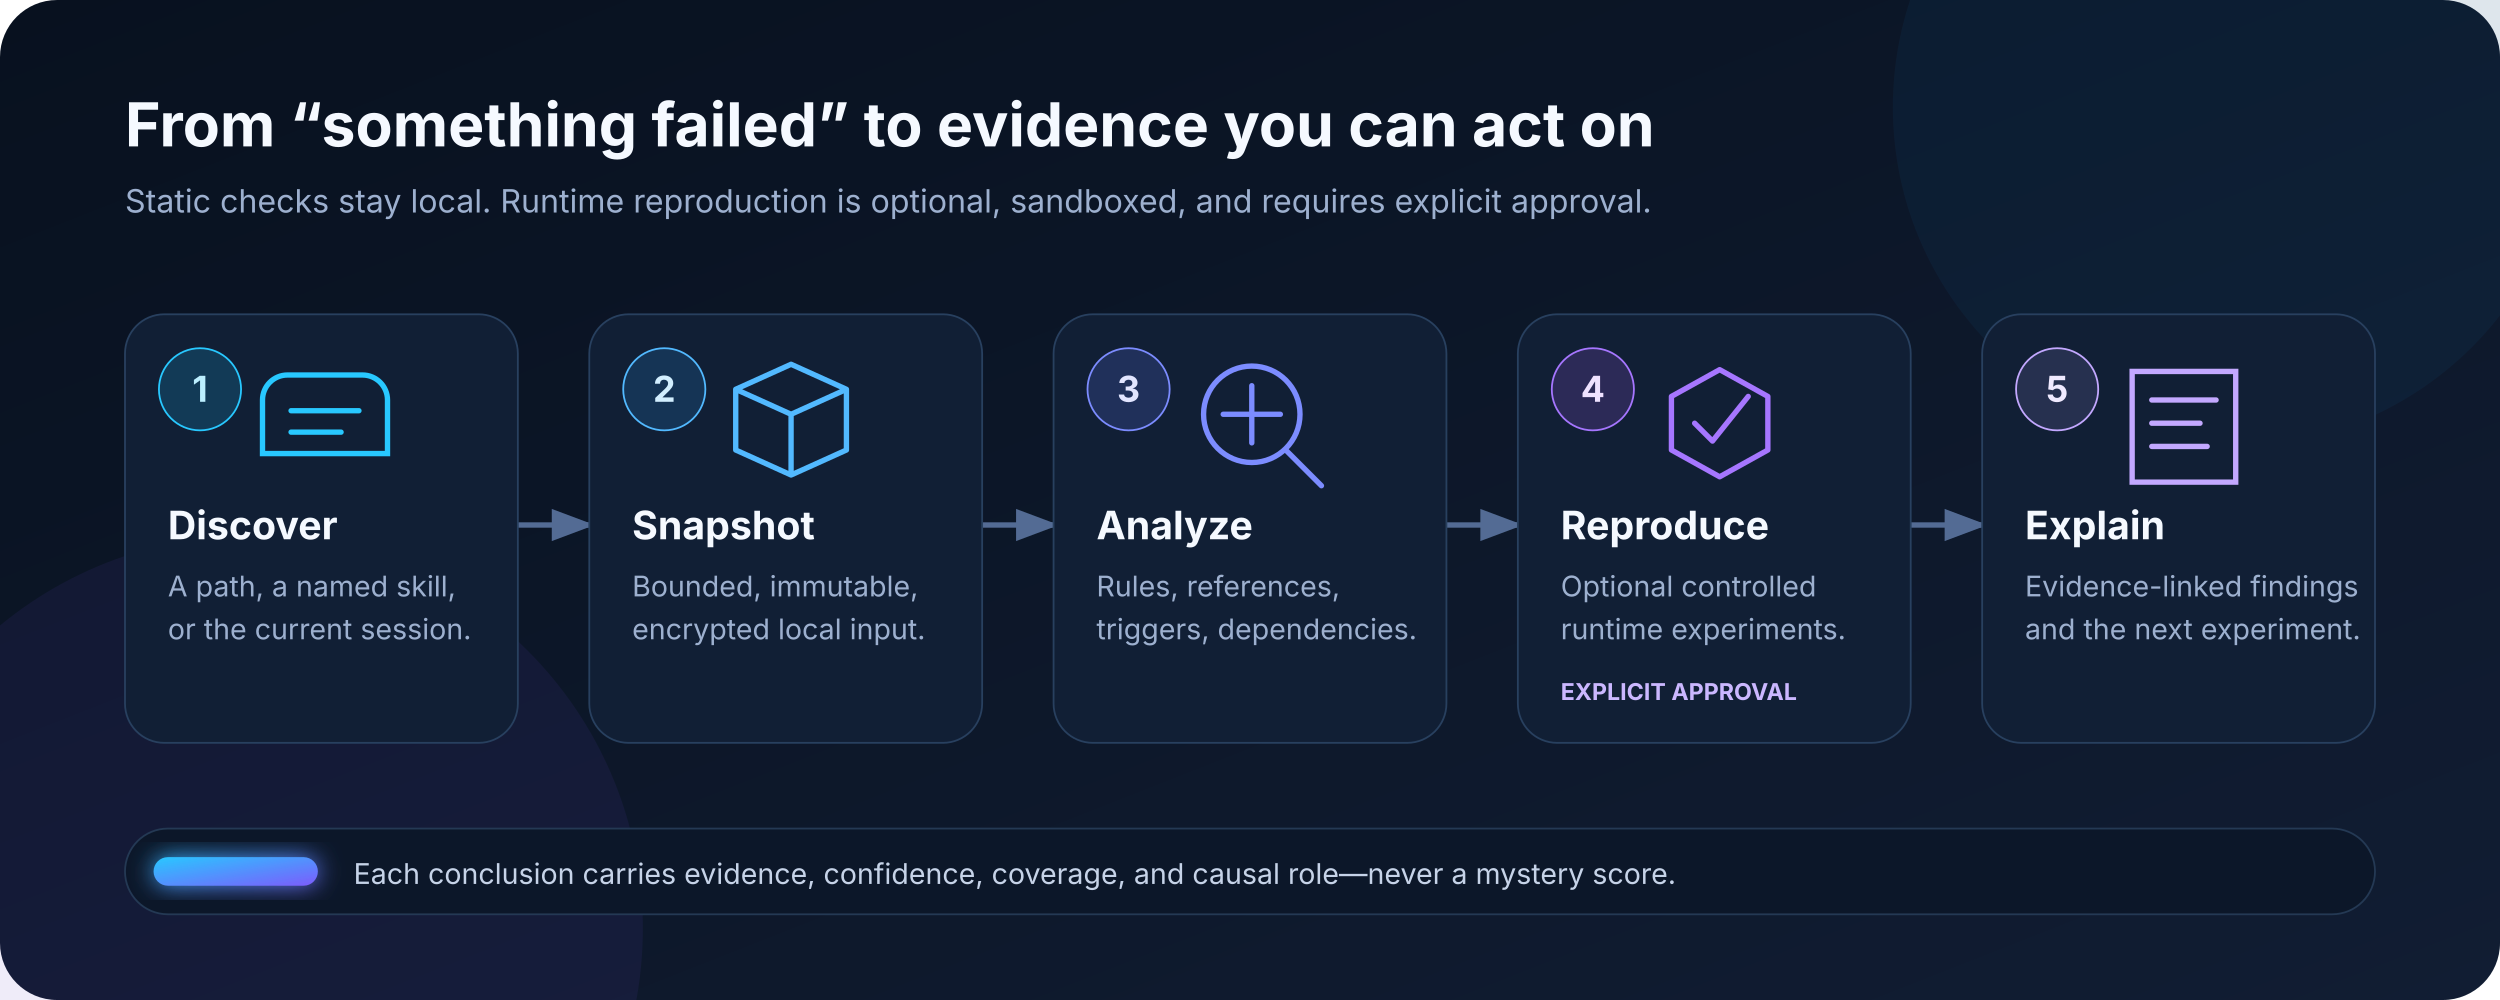
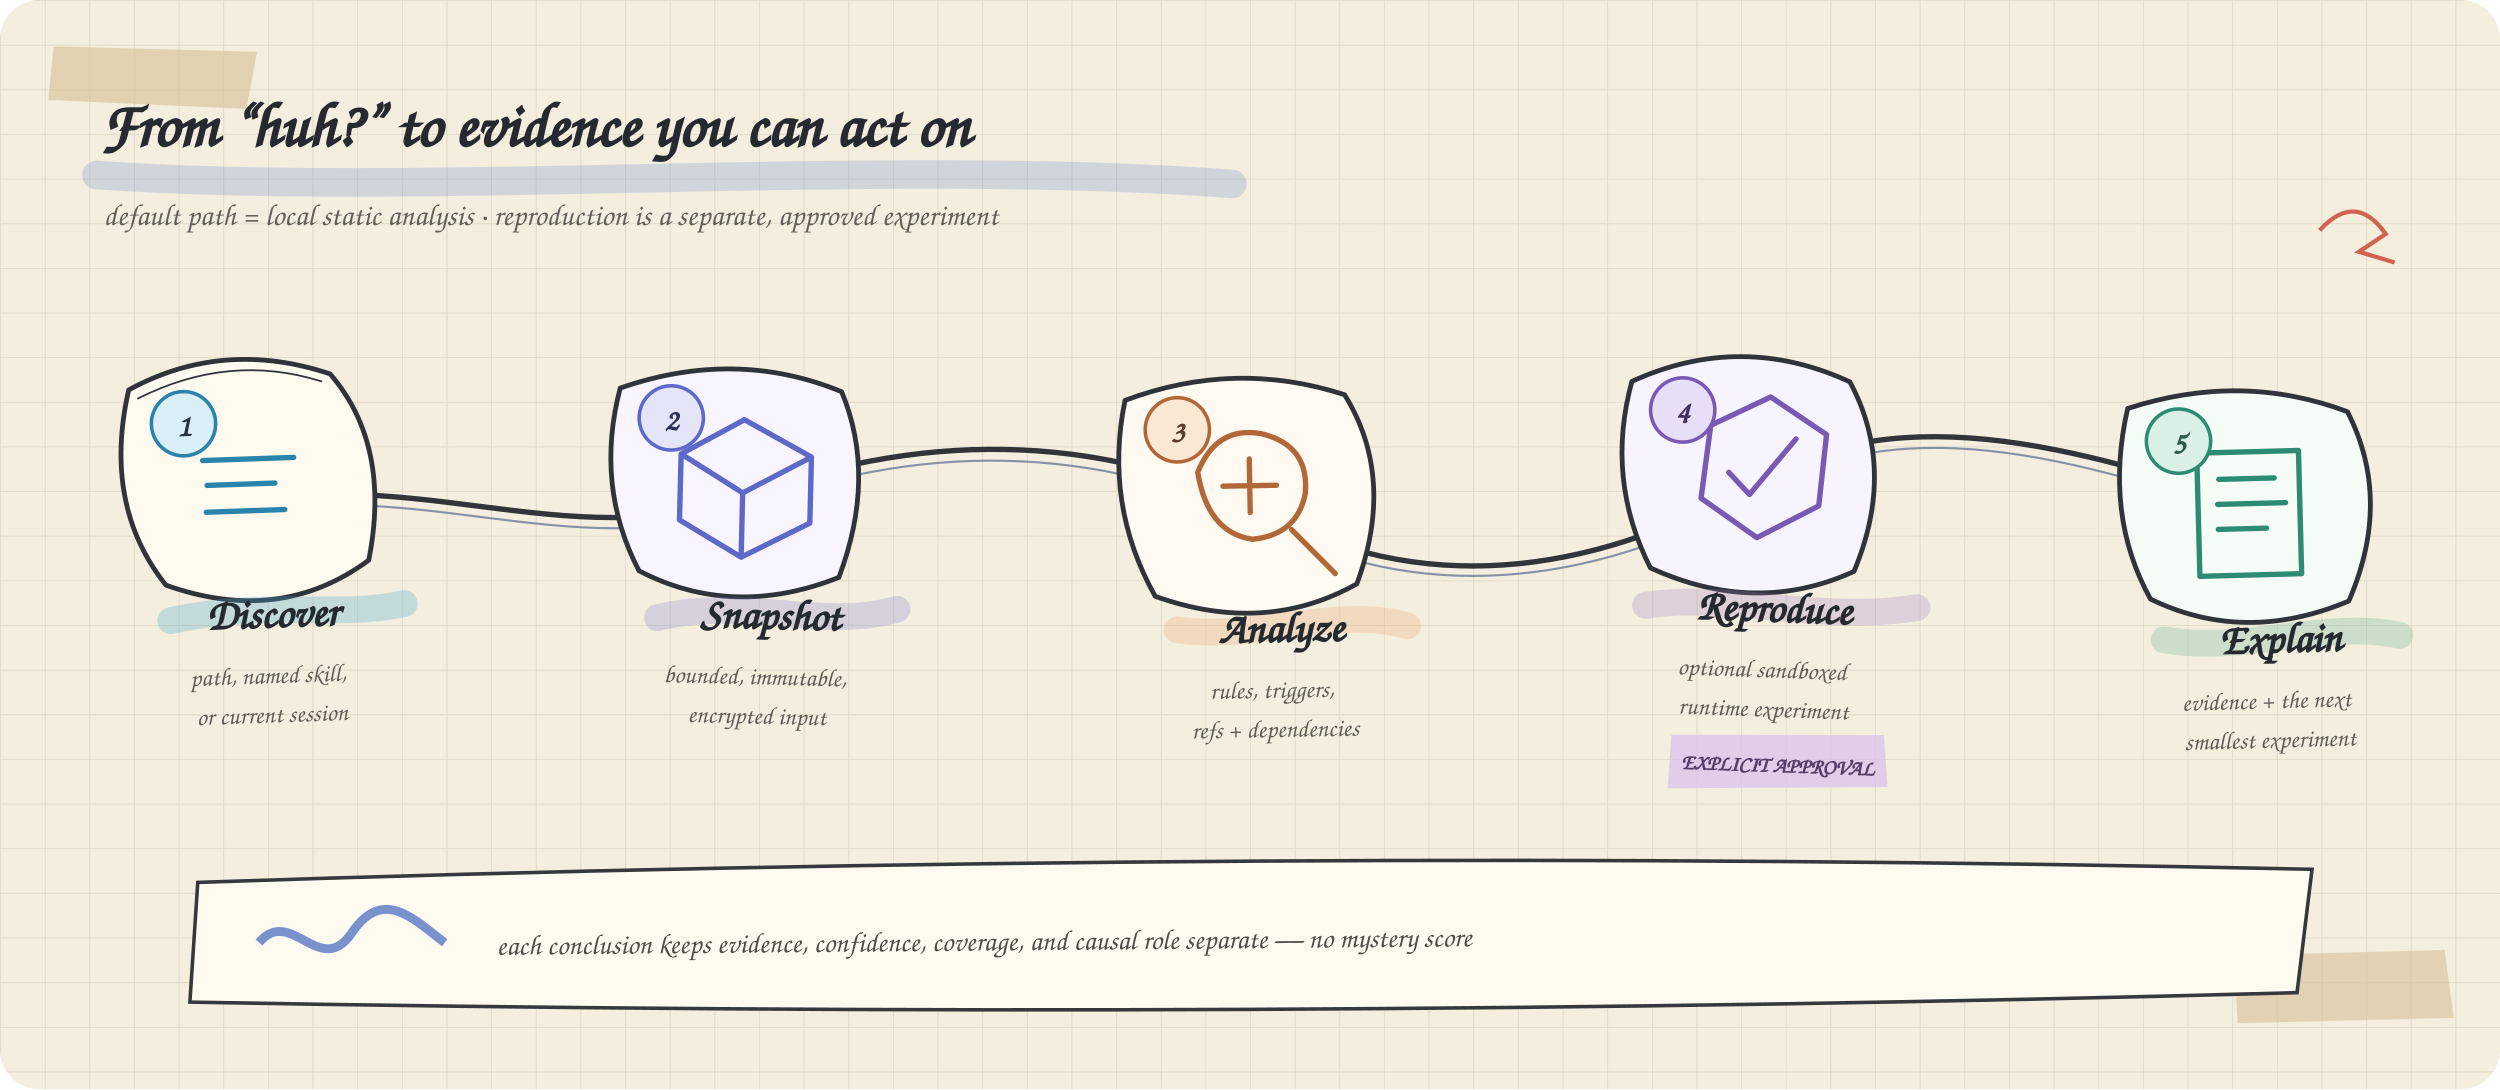
- <svg xmlns="http://www.w3.org/2000/svg" width="1400" height="560" viewBox="0 0 1400 560" role="img" aria-labelledby="title desc">
+ <svg xmlns="http://www.w3.org/2000/svg" width="1400" height="610" viewBox="0 0 1400 610" role="img" aria-labelledby="title desc">
  <defs>
-     <linearGradient id="bg" x1="0" y1="0" x2="1" y2="1">
-       <stop offset="0" stop-color="#08111f" />
-       <stop offset="1" stop-color="#111d33" />
-     </linearGradient>
-     <linearGradient id="accent" x1="0" y1="0" x2="1" y2="1">
-       <stop offset="0" stop-color="#28c8ff" />
-       <stop offset="1" stop-color="#7c5cfc" />
-     </linearGradient>
-     <filter id="glow" x="-50%" y="-50%" width="200%" height="200%">
-       <feGaussianBlur stdDeviation="7" result="blur" />
-       <feMerge>
-         <feMergeNode in="blur" />
-         <feMergeNode in="SourceGraphic" />
-       </feMerge>
-     </filter>
-     <marker id="arrow" markerWidth="10" markerHeight="10" refX="7" refY="3" orient="auto" markerUnits="strokeWidth">
-       <path d="M0,0 L0,6 L8,3 z" fill="#536b94" />
+     <pattern id="grid" width="25" height="25" patternUnits="userSpaceOnUse">
+       <path d="M25 0H0V25" fill="none" stroke="#b9ad94" stroke-width="1" opacity=".32" />
+     </pattern>
+     <marker id="scribbleArrow" markerWidth="12" markerHeight="12" refX="9" refY="4" orient="auto">
+       <path d="M0 0 L10 4 L1 9" fill="none" stroke="#31343a" stroke-width="2" stroke-linecap="round" stroke-linejoin="round" />
    </marker>
  </defs>
-   <rect width="1400" height="560" rx="32" fill="url(#bg)" />
-   <circle cx="1250" cy="60" r="190" fill="#124b78" opacity=".14" />
-   <circle cx="140" cy="520" r="220" fill="#5f3dc4" opacity=".10" />
-   <text x="70" y="82" fill="#f5f9ff" font-family="Inter, Segoe UI, Arial, sans-serif" font-size="34" font-weight="700">From “something failed” to evidence you can act on</text>
-   <text x="70" y="119" fill="#9db0cf" font-family="Inter, Segoe UI, Arial, sans-serif" font-size="18">Static checks stay local. Runtime reproduction is optional, sandboxed, and requires explicit approval.</text>
-   <g stroke="#536b94" stroke-width="3" fill="none" marker-end="url(#arrow)">
-     <path d="M290 294 H330" />
-     <path d="M550 294 H590" />
-     <path d="M810 294 H850" />
-     <path d="M1070 294 H1110" />
-   </g>
-   <g font-family="Inter, Segoe UI, Arial, sans-serif">
-     <g transform="translate(70 176)">
-       <rect width="220" height="240" rx="22" fill="#111f35" stroke="#28405f" />
-       <circle cx="42" cy="42" r="23" fill="#123a56" stroke="#28c8ff" />
-       <text x="42" y="49" text-anchor="middle" fill="#bcefff" font-size="20" font-weight="700">1</text>
-       <path d="M91 34 h42 a14 14 0 0 1 14 14 v30 h-70 v-30 a14 14 0 0 1 14-14z M93 54 h38 M93 66 h28" fill="none" stroke="#28c8ff" stroke-width="3" stroke-linecap="round" />
-       <text x="24" y="126" fill="#f5f9ff" font-size="22" font-weight="700">Discover</text>
-       <text x="24" y="158" fill="#9db0cf" font-size="16">
-         <tspan x="24">A path, a named skill,</tspan>
-         <tspan x="24" dy="24">or the current session.</tspan>
+   <rect width="1400" height="610" rx="22" fill="#f4eedf" />
+   <rect width="1400" height="610" rx="22" fill="url(#grid)" />
+   <path d="M30 26 l114 3 -6 32 -111 -5z" fill="#d8c298" opacity=".65" />
+   <path d="M1251 535 l118 -3 5 38 -121 3z" fill="#d9c59e" opacity=".68" />
+   <text x="56" y="82" fill="#262a30" font-family="Segoe Print, Comic Sans MS, Bradley Hand, cursive" font-size="35" font-weight="700">From “huh?” to evidence you can act on</text>
+   <path d="M54 98 C240 111 488 88 690 103" fill="none" stroke="#5277cf" stroke-width="16" opacity=".22" stroke-linecap="round" />
+   <text x="58" y="126" fill="#625f58" font-family="Segoe Print, Comic Sans MS, Bradley Hand, cursive" font-size="17">default path = local static analysis  ·  reproduction is a separate, approved experiment</text>
+   <path d="M113 288 C223 253 317 315 420 277 S625 244 714 290 S900 319 983 270 S1170 251 1284 291" fill="none" stroke="#31343a" stroke-width="3" marker-end="url(#scribbleArrow)" stroke-linecap="round" />
+   <path d="M114 294 C223 259 319 321 421 283 S625 251 713 296 S902 325 985 276 S1170 258 1282 297" fill="none" stroke="#566b8f" stroke-width="1.2" opacity=".7" />
+   <g font-family="Segoe Print, Comic Sans MS, Bradley Hand, cursive" text-anchor="middle" stroke-linecap="round" stroke-linejoin="round">
+     <g transform="translate(140 272) rotate(-2)">
+       <path d="M-66-56 Q-12-83 47-61 Q80-20 65 44 Q14 79-49 54 Q-83 8-66-56z" fill="#fffaf0" stroke="#30343a" stroke-width="2.7" />
+       <path d="M-61-51 Q-9-75 42-57" fill="none" stroke="#30343a" stroke-width="1" />
+       <path d="M-26-15 h51 M-24-1 h38 M-25 14 h44" stroke="#2a83aa" stroke-width="3" />
+       <circle cx="-36" cy="-36" r="18" fill="#d9eef5" stroke="#2a83aa" stroke-width="2" />
+       <text x="-36" y="-29" fill="#27313b" font-size="17" font-weight="700">1</text>
+       <path d="M-47 74 C8 64 45 76 84 69" stroke="#46a7ce" stroke-width="15" opacity=".28" />
+       <text x="10" y="80" fill="#252a31" font-size="24" font-weight="700">Discover</text>
+       <text x="8" y="111" fill="#5f5b55" font-size="14">
+         <tspan x="8">path, named skill,</tspan>
+         <tspan x="8" dy="22">or current session</tspan>
      </text>
    </g>
-     <g transform="translate(330 176)">
-       <rect width="220" height="240" rx="22" fill="#111f35" stroke="#28405f" />
-       <circle cx="42" cy="42" r="23" fill="#153455" stroke="#52b9ff" />
-       <text x="42" y="49" text-anchor="middle" fill="#d2efff" font-size="20" font-weight="700">2</text>
-       <path d="M82 42 l31-14 31 14-31 14z M82 42 v34 l31 14 31-14 v-34 M113 56 v34" fill="none" stroke="#52b9ff" stroke-width="3" stroke-linejoin="round" />
-       <text x="24" y="126" fill="#f5f9ff" font-size="22" font-weight="700">Snapshot</text>
-       <text x="24" y="158" fill="#9db0cf" font-size="16">
-         <tspan x="24">Bounded, immutable,</tspan>
-         <tspan x="24" dy="24">encrypted local input.</tspan>
+     <g transform="translate(415 272) rotate(1.4)">
+       <path d="M-69-53 Q-5-77 55-54 Q76-7 56 50 Q-3 75-56 49 Q-82 2-69-53z" fill="#f8f5ff" stroke="#30343a" stroke-width="2.7" />
+       <path d="M-34-17 l35-20 38 20 -38 21z M-34-17 v37 l35 20 38-20 v-37 M1 4 v36" fill="none" stroke="#5d68c8" stroke-width="3" />
+       <circle cx="-40" cy="-37" r="18" fill="#e5e5fa" stroke="#5d68c8" stroke-width="2" />
+       <text x="-40" y="-30" fill="#2d3154" font-size="17" font-weight="700">2</text>
+       <path d="M-45 75 C5 62 48 80 89 67" stroke="#766fd0" stroke-width="15" opacity=".24" />
+       <text x="18" y="80" fill="#252a31" font-size="24" font-weight="700">Snapshot</text>
+       <text x="12" y="111" fill="#5f5b55" font-size="14">
+         <tspan x="12">bounded, immutable,</tspan>
+         <tspan x="12" dy="22">encrypted input</tspan>
      </text>
    </g>
-     <g transform="translate(590 176)">
-       <rect width="220" height="240" rx="22" fill="#111f35" stroke="#28405f" />
-       <circle cx="42" cy="42" r="23" fill="#20305a" stroke="#7c8cff" />
-       <text x="42" y="49" text-anchor="middle" fill="#e2e5ff" font-size="20" font-weight="700">3</text>
-       <circle cx="111" cy="56" r="27" fill="none" stroke="#7c8cff" stroke-width="3" />
-       <path d="M130 76 l20 20 M95 56 h32 M111 40 v32" stroke="#7c8cff" stroke-width="3" stroke-linecap="round" />
-       <text x="24" y="126" fill="#f5f9ff" font-size="22" font-weight="700">Analyze</text>
-       <text x="24" y="158" fill="#9db0cf" font-size="16">
-         <tspan x="24">Rules, references,</tspan>
-         <tspan x="24" dy="24">triggers, dependencies.</tspan>
+     <g transform="translate(700 280) rotate(-1)">
+       <path d="M-69-57 Q-7-79 54-58 Q82-11 59 48 Q7 76-54 53 Q-82 1-69-57z" fill="#fffaf1" stroke="#30343a" stroke-width="2.7" />
+       <path d="M-29-16 q11-26 36-21 q27 7 24 34 q-5 23-30 25 q-25-4-30-38z M23 17 l24 25 M-15-8 h30 M0-23 v30" fill="none" stroke="#b16738" stroke-width="3" />
+       <circle cx="-40" cy="-40" r="18" fill="#fae8d5" stroke="#b16738" stroke-width="2" />
+       <text x="-40" y="-33" fill="#5b3b2b" font-size="17" font-weight="700">3</text>
+       <path d="M-42 72 C2 79 49 60 87 72" stroke="#e8a267" stroke-width="15" opacity=".27" />
+       <text x="16" y="80" fill="#252a31" font-size="24" font-weight="700">Analyze</text>
+       <text x="12" y="111" fill="#5f5b55" font-size="14">
+         <tspan x="12">rules, triggers,</tspan>
+         <tspan x="12" dy="22">refs + dependencies</tspan>
      </text>
    </g>
-     <g transform="translate(850 176)">
-       <rect width="220" height="240" rx="22" fill="#111f35" stroke="#28405f" />
-       <circle cx="42" cy="42" r="23" fill="#2c2a57" stroke="#a676ff" />
-       <text x="42" y="49" text-anchor="middle" fill="#efe2ff" font-size="20" font-weight="700">4</text>
-       <path d="M86 76 v-30 l27-15 27 15 v30 l-27 15z M99 61 l10 10 20-25" fill="none" stroke="#a676ff" stroke-width="3" stroke-linecap="round" stroke-linejoin="round" />
-       <text x="24" y="126" fill="#f5f9ff" font-size="22" font-weight="700">Reproduce</text>
-       <text x="24" y="158" fill="#9db0cf" font-size="16">
-         <tspan x="24">Optional controlled</tspan>
-         <tspan x="24" dy="24">runtime experiments.</tspan>
+     <g transform="translate(982 268) rotate(2)">
+       <path d="M-70-52 Q-10-82 52-56 Q80-8 58 50 Q4 77-56 52 Q-83 3-70-52z" fill="#f7f3ff" stroke="#30343a" stroke-width="2.7" />
+       <path d="M-25-29 l33-17 32 20 -3 40 -34 19 -32-21z M-14-3 l12 12 25-32" fill="none" stroke="#7859b4" stroke-width="3" />
+       <circle cx="-41" cy="-37" r="18" fill="#e9def7" stroke="#7859b4" stroke-width="2" />
+       <text x="-41" y="-30" fill="#44305f" font-size="17" font-weight="700">4</text>
+       <path d="M-58 73 C-8 64 38 80 94 69" stroke="#9a79c5" stroke-width="15" opacity=".25" />
+       <text x="14" y="80" fill="#252a31" font-size="24" font-weight="700">Reproduce</text>
+       <text x="10" y="111" fill="#5f5b55" font-size="14">
+         <tspan x="10">optional sandboxed</tspan>
+         <tspan x="10" dy="22">runtime experiment</tspan>
      </text>
-       <text x="24" y="216" fill="#cbb7ff" font-size="13" font-weight="700">EXPLICIT APPROVAL</text>
+       <path d="M-41 145 l119 -4 3 29 -123 5z" fill="#d8c1ed" opacity=".72" />
+       <text x="19" y="164" fill="#544067" font-size="12" font-weight="700">EXPLICIT APPROVAL</text>
    </g>
-     <g transform="translate(1110 176)">
-       <rect width="220" height="240" rx="22" fill="#111f35" stroke="#28405f" />
-       <circle cx="42" cy="42" r="23" fill="#26304f" stroke="#c3a8ff" />
-       <text x="42" y="49" text-anchor="middle" fill="#f0eaff" font-size="20" font-weight="700">5</text>
-       <path d="M84 32 h58 v62 h-58z M95 48 h36 M95 61 h27 M95 74 h31" fill="none" stroke="#c3a8ff" stroke-width="3" stroke-linecap="round" />
-       <text x="24" y="126" fill="#f5f9ff" font-size="22" font-weight="700">Explain</text>
-       <text x="24" y="158" fill="#9db0cf" font-size="16">
-         <tspan x="24">Evidence-linked findings</tspan>
-         <tspan x="24" dy="24">and the next experiment.</tspan>
+     <g transform="translate(1260 286) rotate(-1.5)">
+       <path d="M-67-59 Q-3-78 56-54 Q80-4 54 52 Q-5 75-57 48 Q-82 0-67-59z" fill="#f5fbf6" stroke="#30343a" stroke-width="2.7" />
+       <path d="M-29-33 h57 v69 h-57z M-17-18 h31 M-18-4 h38 M-18 10 h27" fill="none" stroke="#2c8b70" stroke-width="3" />
+       <circle cx="-39" cy="-40" r="18" fill="#daf0e7" stroke="#2c8b70" stroke-width="2" />
+       <text x="-39" y="-33" fill="#2e594c" font-size="17" font-weight="700">5</text>
+       <path d="M-50 71 C-5 80 42 62 82 72" stroke="#5caf93" stroke-width="15" opacity=".26" />
+       <text x="15" y="80" fill="#252a31" font-size="24" font-weight="700">Explain</text>
+       <text x="8" y="111" fill="#5f5b55" font-size="14">
+         <tspan x="8">evidence + the next</tspan>
+         <tspan x="8" dy="22">smallest experiment</tspan>
      </text>
    </g>
  </g>
-   <rect x="70" y="464" width="1260" height="48" rx="24" fill="#0c1729" stroke="#243954" />
-   <rect x="86" y="480" width="92" height="16" rx="8" fill="url(#accent)" filter="url(#glow)" />
-   <text x="198" y="495" fill="#c6d3e8" font-family="Inter, Segoe UI, Arial, sans-serif" font-size="16">Each conclusion carries evidence, confidence, coverage, and causal role—never a mystery score.</text>
+   <g transform="rotate(-.5 700 520)" font-family="Segoe Print, Comic Sans MS, Bradley Hand, cursive">
+     <path d="M111 489 Q703 474 1295 492 L1286 561 Q700 572 106 556 Z" fill="#fffaf0" stroke="#35383d" stroke-width="2" />
+     <path d="M145 523 C163 502 179 544 197 518 S232 511 249 524" fill="none" stroke="#496fc0" stroke-width="5" opacity=".75" />
+     <text x="278" y="531" fill="#4f4c47" font-size="16">each conclusion keeps evidence, confidence, coverage, and causal role separate — no mystery score</text>
+   </g>
+   <path d="M1299 129 q20-22 37 2 l-15 10 20 6" fill="none" stroke="#d06450" stroke-width="2.4" />
</svg>
